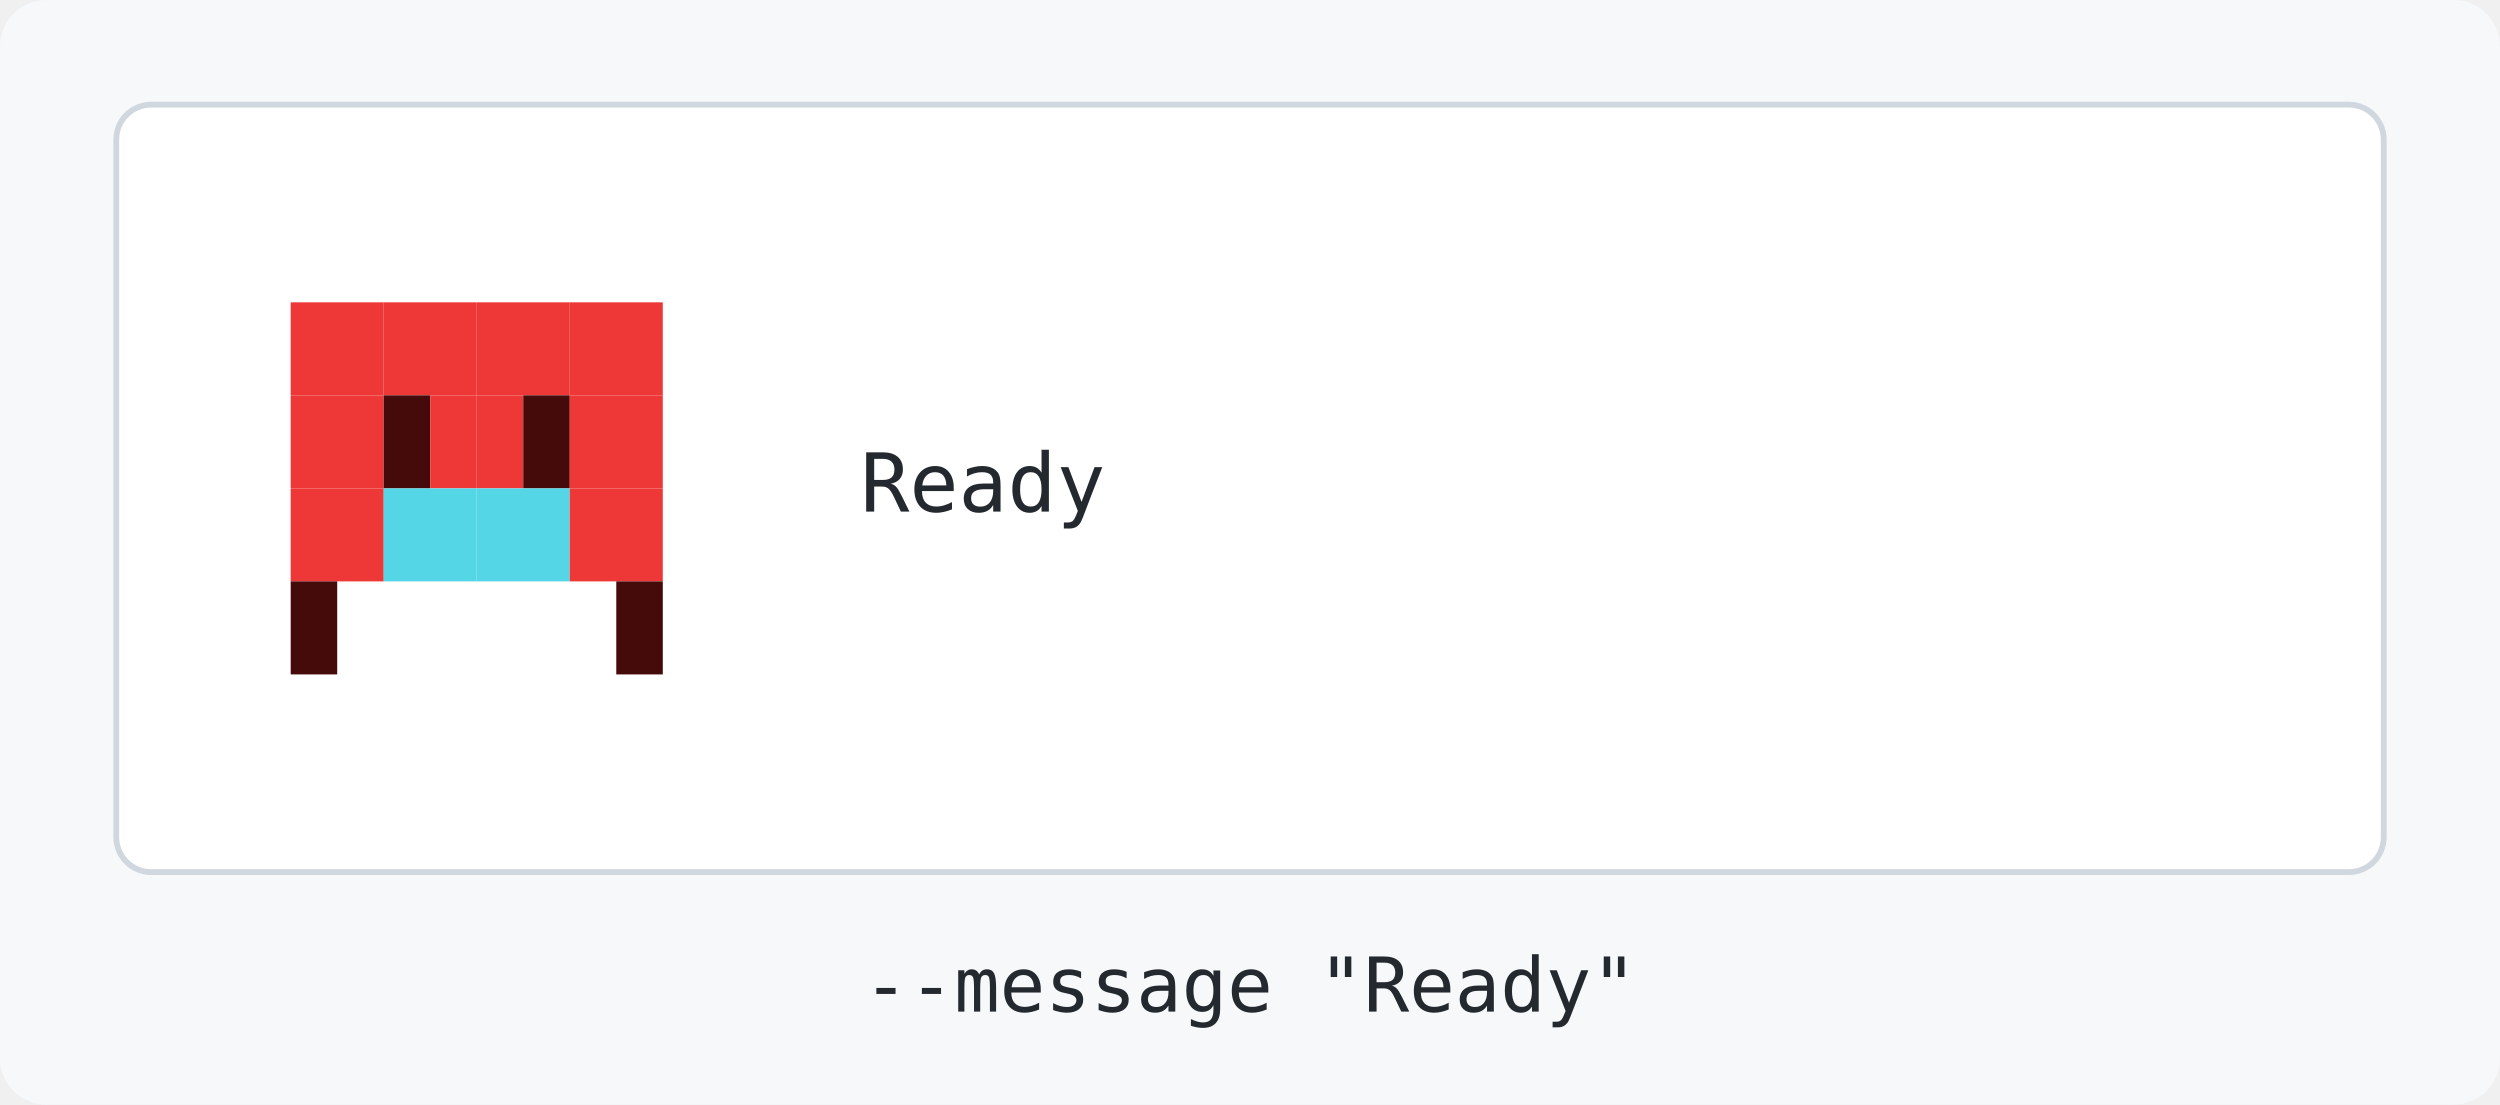
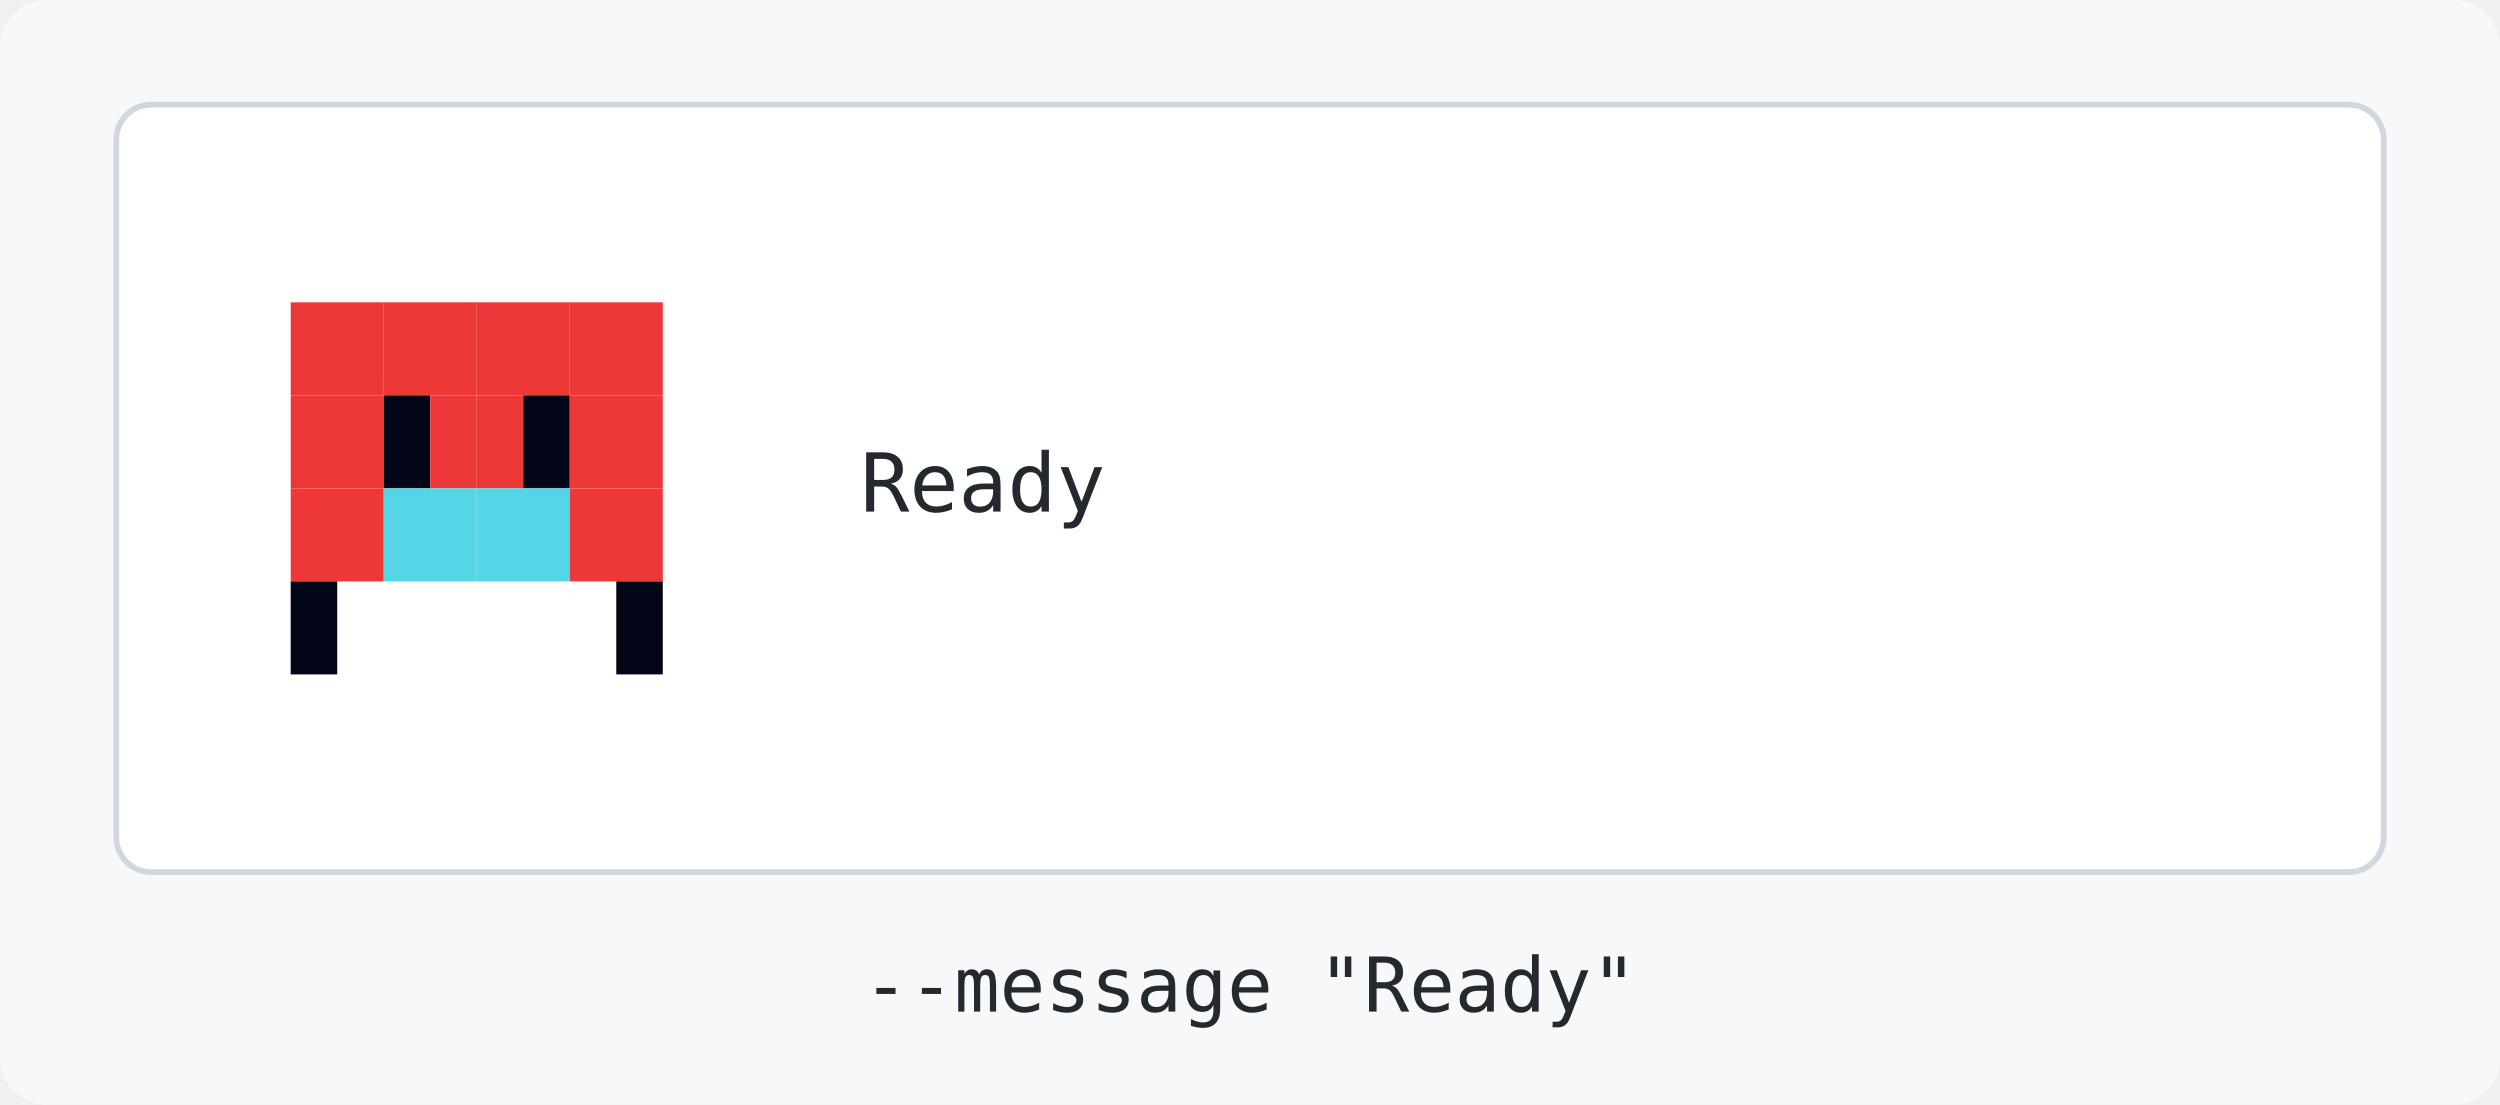
<svg xmlns="http://www.w3.org/2000/svg" width="430" height="190" viewBox="0 0 430 190" role="img" aria-label="--message &quot;Ready&quot; clingon option example">
  <rect width="430" height="190" rx="8" fill="#f6f8fa" />
  <rect x="20" y="18" width="390" height="132" rx="6" fill="#ffffff" stroke="#d0d7de" />
  <rect x="50" y="52" width="16" height="16" fill="#ee3838" />
  <rect x="66" y="52" width="16" height="16" fill="#ee3838" />
  <rect x="82" y="52" width="16" height="16" fill="#ee3838" />
  <rect x="98" y="52" width="16" height="16" fill="#ee3838" />
  <rect x="50" y="68" width="16" height="16" fill="#ee3838" />
-   <rect x="66" y="68" width="8" height="16" fill="#450a0a" />
+   <rect x="66" y="68" width="8" height="16" fill="#020617" />
  <rect x="74" y="68" width="8" height="16" fill="#ee3838" />
  <rect x="82" y="68" width="8" height="16" fill="#ee3838" />
-   <rect x="90" y="68" width="8" height="16" fill="#450a0a" />
+   <rect x="90" y="68" width="8" height="16" fill="#020617" />
  <rect x="98" y="68" width="16" height="16" fill="#ee3838" />
  <rect x="50" y="84" width="16" height="16" fill="#ee3838" />
  <rect x="66" y="84" width="16" height="16" fill="#55d6e7" />
  <rect x="82" y="84" width="16" height="16" fill="#55d6e7" />
  <rect x="98" y="84" width="16" height="16" fill="#ee3838" />
-   <rect x="50" y="100" width="8" height="16" fill="#450a0a" />
-   <rect x="106" y="100" width="8" height="16" fill="#450a0a" />
+   <rect x="50" y="100" width="8" height="16" fill="#020617" />
+   <rect x="106" y="100" width="8" height="16" fill="#020617" />
  <text x="148" y="88" text-anchor="start" font-family="ui-monospace, SFMono-Regular, Menlo, Consolas, monospace" font-size="14" font-weight="400" fill="#24292f">Ready</text>
  <text x="215" y="174" text-anchor="middle" font-family="ui-monospace, SFMono-Regular, Menlo, Consolas, monospace" font-size="13" font-weight="400" fill="#24292f">--message "Ready"</text>
</svg>
